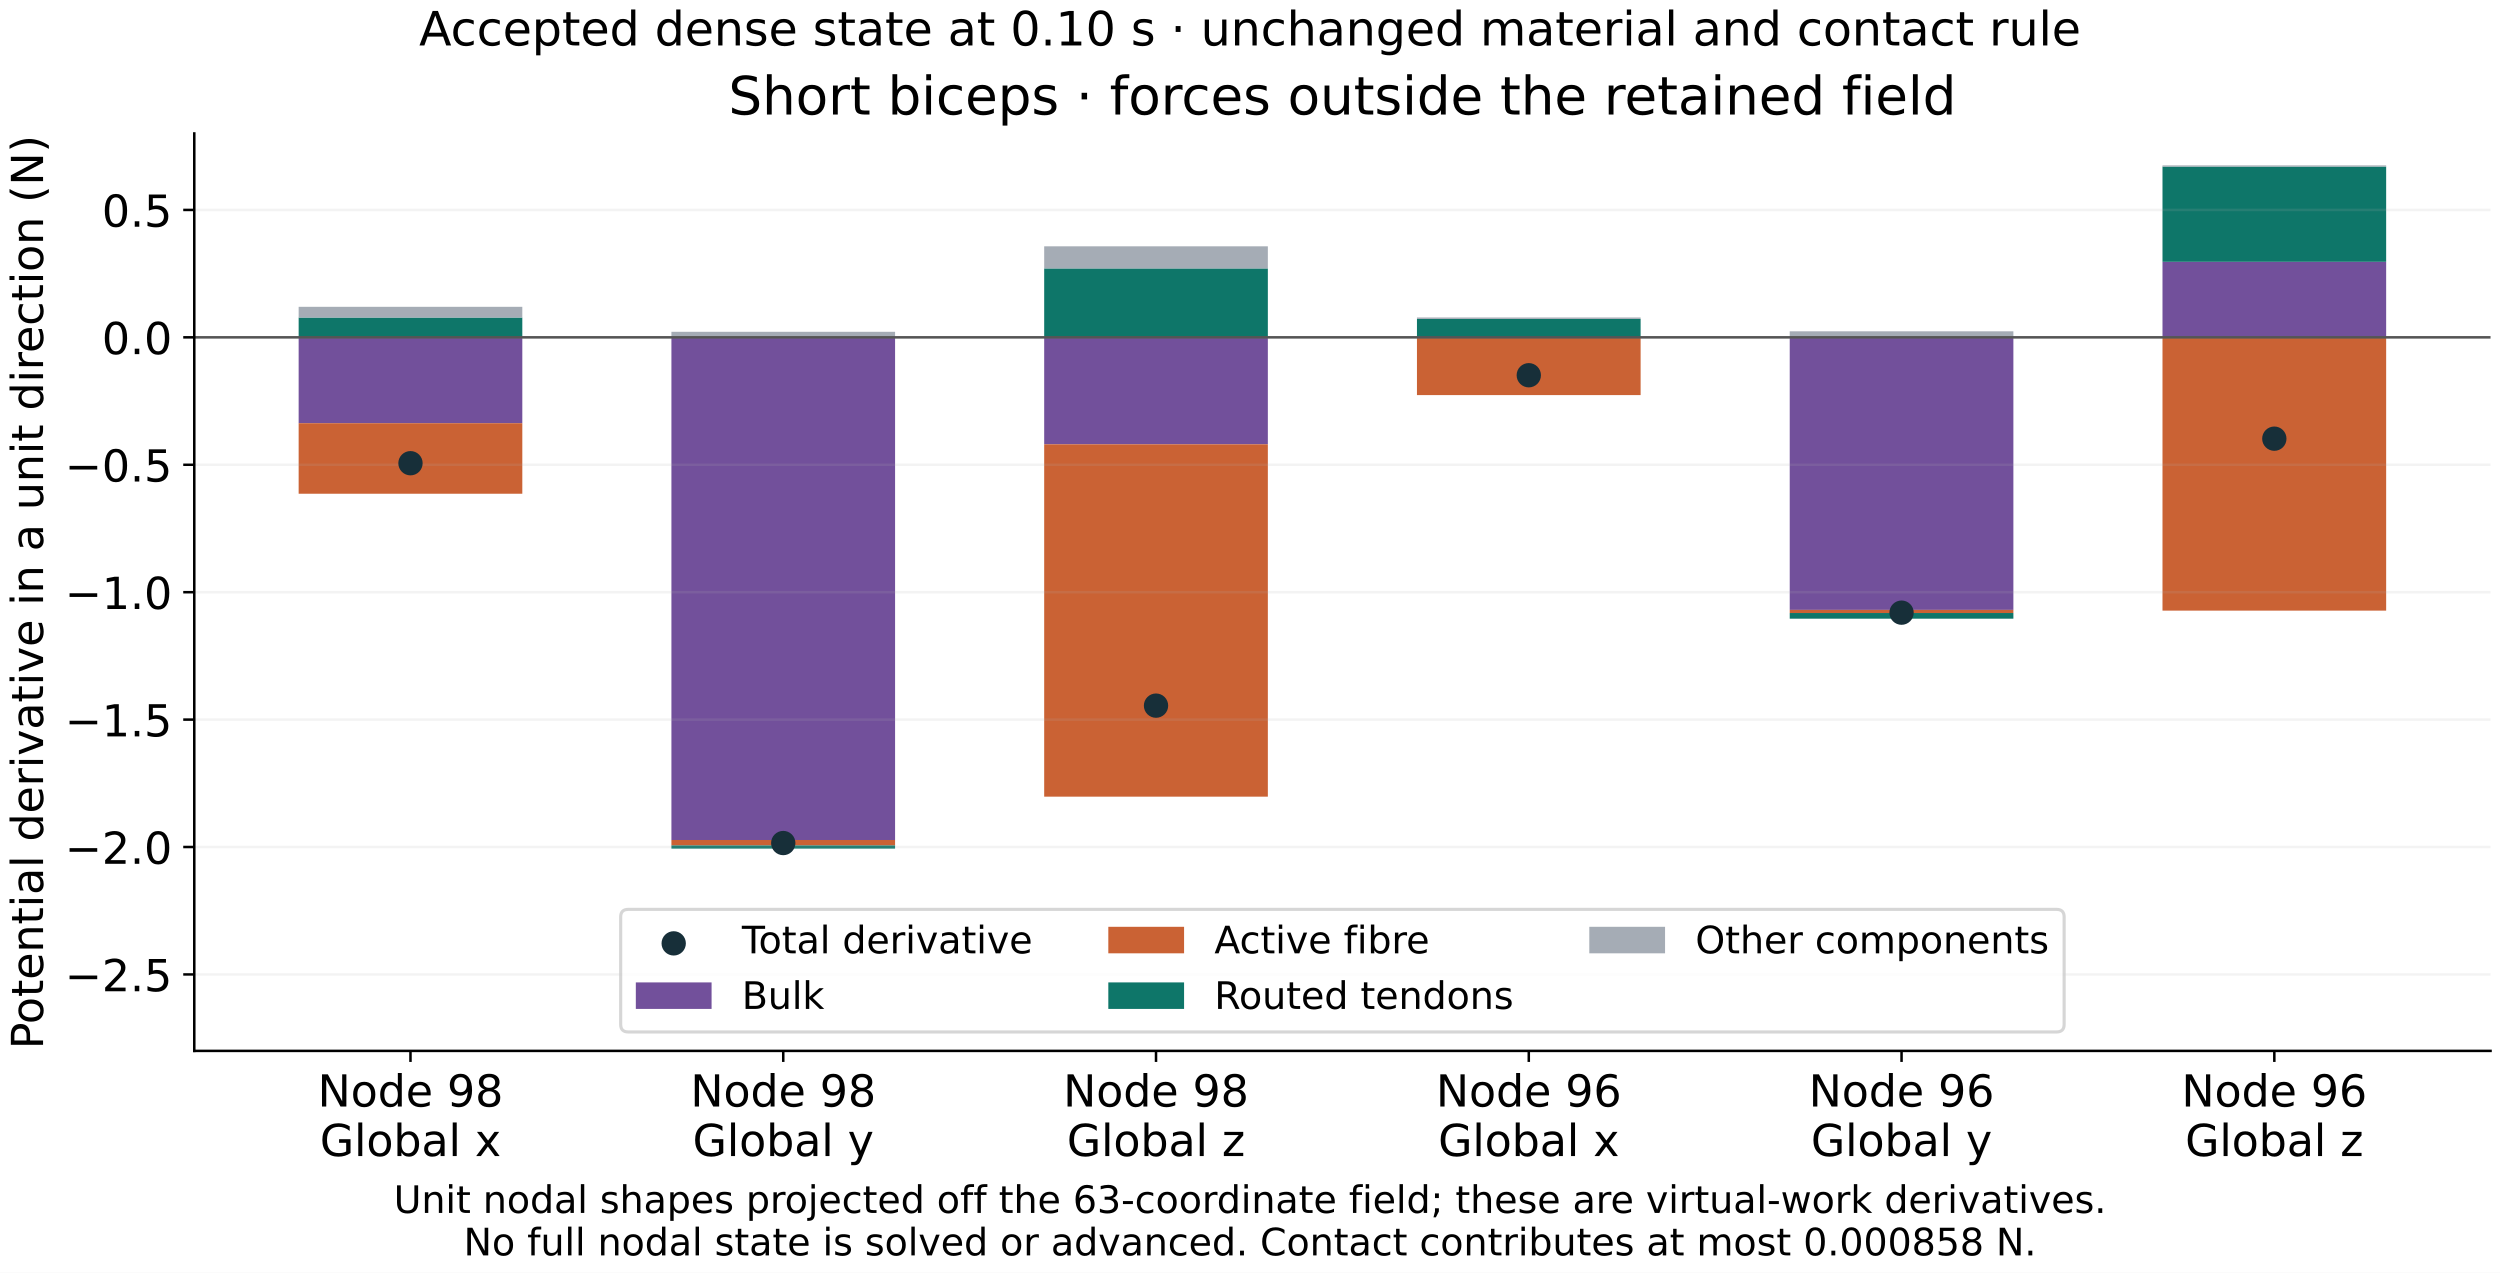
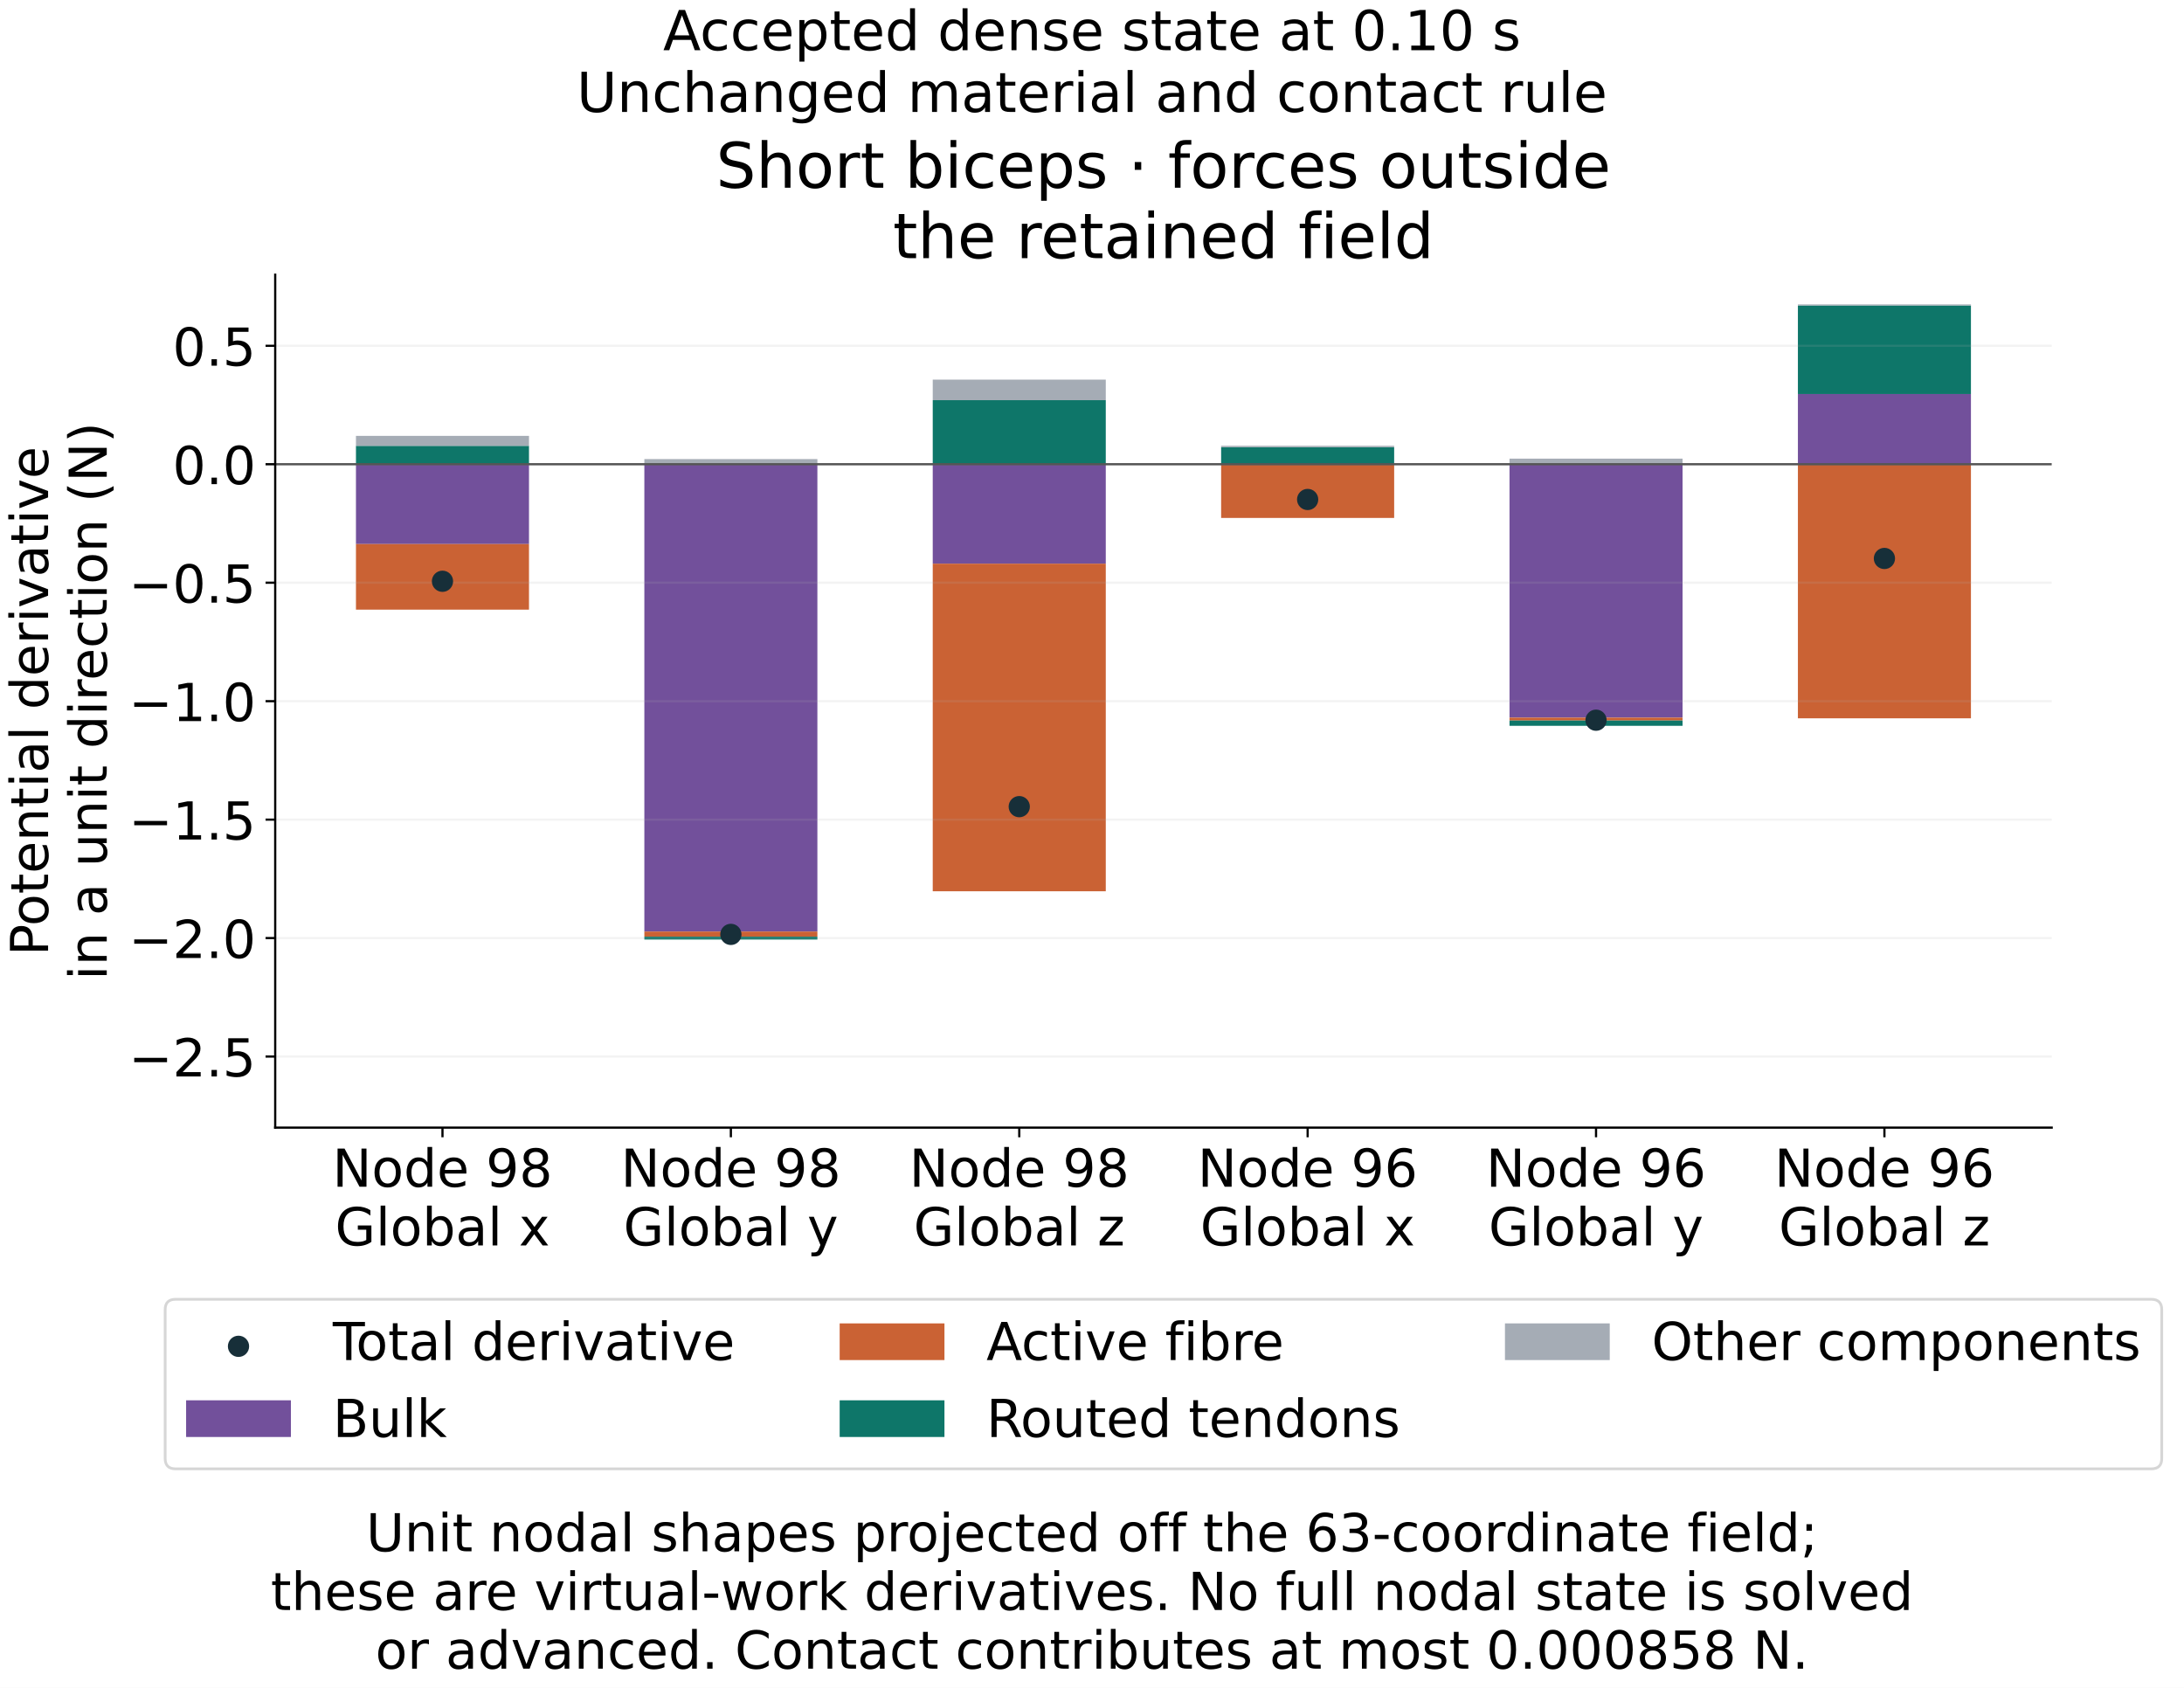
- <svg xmlns="http://www.w3.org/2000/svg" xmlns:xlink="http://www.w3.org/1999/xlink" width="792pt" height="403.2pt" viewBox="0 0 792 403.2" version="1.1">
+ <svg xmlns="http://www.w3.org/2000/svg" xmlns:xlink="http://www.w3.org/1999/xlink" width="792pt" height="612pt" viewBox="0 0 792 612" version="1.1">
  <defs>
    <style type="text/css">*{stroke-linejoin: round; stroke-linecap: butt}</style>
  </defs>
  <g id="figure_1">
    <g id="patch_1">
-       <path d="M 0 403.2  L 792 403.2  L 792 0  L 0 0  z " style="fill: #ffffff" />
+       <path d="M 0 612 L 792 612 L 792 0 L 0 0 z " style="fill: #ffffff" />
    </g>
    <g id="axes_1">
      <g id="patch_2">
-         <path d="M 61.546 332.922  L 789 332.922  L 789 42.283  L 61.546 42.283  z " style="fill: #ffffff" />
+         <path d="M 99.802 408.867 L 744.019 408.867 L 744.019 99.608 L 99.802 99.608 z " style="fill: #ffffff" />
      </g>
      <g id="patch_3">
-         <path d="M 94.612 106.87  L 165.468 106.87  L 165.468 134.072  L 94.612 134.072  z " clip-path="url(#pf17a43b9d2)" style="fill: #72509b" />
+         <path d="M 129.084 168.332 L 191.833 168.332 L 191.833 197.278 L 129.084 197.278 z " clip-path="url(#p53a82071a4)" style="fill: #72509b" />
      </g>
      <g id="patch_4">
-         <path d="M 212.705 106.87  L 283.561 106.87  L 283.561 266.111  L 212.705 266.111  z " clip-path="url(#pf17a43b9d2)" style="fill: #72509b" />
+         <path d="M 233.665 168.332 L 296.414 168.332 L 296.414 337.776 L 233.665 337.776 z " clip-path="url(#p53a82071a4)" style="fill: #72509b" />
      </g>
      <g id="patch_5">
-         <path d="M 330.798 106.87  L 401.654 106.87  L 401.654 140.756  L 330.798 140.756  z " clip-path="url(#pf17a43b9d2)" style="fill: #72509b" />
+         <path d="M 338.246 168.332 L 400.994 168.332 L 400.994 204.389 L 338.246 204.389 z " clip-path="url(#p53a82071a4)" style="fill: #72509b" />
      </g>
      <g id="patch_6">
-         <path d="M 448.891 106.87  L 519.747 106.87  L 519.747 106.969  L 448.891 106.969  z " clip-path="url(#pf17a43b9d2)" style="fill: #72509b" />
+         <path d="M 442.827 168.332 L 505.575 168.332 L 505.575 168.438 L 442.827 168.438 z " clip-path="url(#p53a82071a4)" style="fill: #72509b" />
      </g>
      <g id="patch_7">
-         <path d="M 566.985 106.87  L 637.84 106.87  L 637.84 193.213  L 566.985 193.213  z " clip-path="url(#pf17a43b9d2)" style="fill: #72509b" />
+         <path d="M 547.407 168.332 L 610.156 168.332 L 610.156 260.207 L 547.407 260.207 z " clip-path="url(#p53a82071a4)" style="fill: #72509b" />
      </g>
      <g id="patch_8">
-         <path d="M 685.078 106.87  L 755.934 106.87  L 755.934 82.937  L 685.078 82.937  z " clip-path="url(#pf17a43b9d2)" style="fill: #72509b" />
+         <path d="M 651.988 168.332 L 714.736 168.332 L 714.736 142.867 L 651.988 142.867 z " clip-path="url(#p53a82071a4)" style="fill: #72509b" />
      </g>
      <g id="patch_9">
-         <path d="M 94.612 134.072  L 165.468 134.072  L 165.468 156.415  L 94.612 156.415  z " clip-path="url(#pf17a43b9d2)" style="fill: #ca6234" />
+         <path d="M 129.084 197.278 L 191.833 197.278 L 191.833 221.052 L 129.084 221.052 z " clip-path="url(#p53a82071a4)" style="fill: #ca6234" />
      </g>
      <g id="patch_10">
-         <path d="M 212.705 266.111  L 283.561 266.111  L 283.561 267.85  L 212.705 267.85  z " clip-path="url(#pf17a43b9d2)" style="fill: #ca6234" />
+         <path d="M 233.665 337.776 L 296.414 337.776 L 296.414 339.627 L 233.665 339.627 z " clip-path="url(#p53a82071a4)" style="fill: #ca6234" />
      </g>
      <g id="patch_11">
-         <path d="M 330.798 140.756  L 401.654 140.756  L 401.654 252.382  L 330.798 252.382  z " clip-path="url(#pf17a43b9d2)" style="fill: #ca6234" />
+         <path d="M 338.246 204.389 L 400.994 204.389 L 400.994 323.167 L 338.246 323.167 z " clip-path="url(#p53a82071a4)" style="fill: #ca6234" />
      </g>
      <g id="patch_12">
-         <path d="M 448.891 106.969  L 519.747 106.969  L 519.747 125.166  L 448.891 125.166  z " clip-path="url(#pf17a43b9d2)" style="fill: #ca6234" />
+         <path d="M 442.827 168.438 L 505.575 168.438 L 505.575 187.801 L 442.827 187.801 z " clip-path="url(#p53a82071a4)" style="fill: #ca6234" />
      </g>
      <g id="patch_13">
-         <path d="M 566.985 193.213  L 637.84 193.213  L 637.84 194.206  L 566.985 194.206  z " clip-path="url(#pf17a43b9d2)" style="fill: #ca6234" />
+         <path d="M 547.407 260.207 L 610.156 260.207 L 610.156 261.264 L 547.407 261.264 z " clip-path="url(#p53a82071a4)" style="fill: #ca6234" />
      </g>
      <g id="patch_14">
-         <path d="M 685.078 106.87  L 755.934 106.87  L 755.934 193.446  L 685.078 193.446  z " clip-path="url(#pf17a43b9d2)" style="fill: #ca6234" />
+         <path d="M 651.988 168.332 L 714.736 168.332 L 714.736 260.456 L 651.988 260.456 z " clip-path="url(#p53a82071a4)" style="fill: #ca6234" />
      </g>
      <g id="patch_15">
-         <path d="M 94.612 106.87  L 165.468 106.87  L 165.468 100.593  L 94.612 100.593  z " clip-path="url(#pf17a43b9d2)" style="fill: #0e7669" />
+         <path d="M 129.084 168.332 L 191.833 168.332 L 191.833 161.654 L 129.084 161.654 z " clip-path="url(#p53a82071a4)" style="fill: #0e7669" />
      </g>
      <g id="patch_16">
-         <path d="M 212.705 267.85  L 283.561 267.85  L 283.561 268.833  L 212.705 268.833  z " clip-path="url(#pf17a43b9d2)" style="fill: #0e7669" />
+         <path d="M 233.665 339.627 L 296.414 339.627 L 296.414 340.673 L 233.665 340.673 z " clip-path="url(#p53a82071a4)" style="fill: #0e7669" />
      </g>
      <g id="patch_17">
-         <path d="M 330.798 106.87  L 401.654 106.87  L 401.654 85.034  L 330.798 85.034  z " clip-path="url(#pf17a43b9d2)" style="fill: #0e7669" />
+         <path d="M 338.246 168.332 L 400.994 168.332 L 400.994 145.098 L 338.246 145.098 z " clip-path="url(#p53a82071a4)" style="fill: #0e7669" />
      </g>
      <g id="patch_18">
-         <path d="M 448.891 106.87  L 519.747 106.87  L 519.747 101.038  L 448.891 101.038  z " clip-path="url(#pf17a43b9d2)" style="fill: #0e7669" />
+         <path d="M 442.827 168.332 L 505.575 168.332 L 505.575 162.127 L 442.827 162.127 z " clip-path="url(#p53a82071a4)" style="fill: #0e7669" />
      </g>
      <g id="patch_19">
-         <path d="M 566.985 194.206  L 637.84 194.206  L 637.84 196  L 566.985 196  z " clip-path="url(#pf17a43b9d2)" style="fill: #0e7669" />
+         <path d="M 547.407 261.264 L 610.156 261.264 L 610.156 263.174 L 547.407 263.174 z " clip-path="url(#p53a82071a4)" style="fill: #0e7669" />
      </g>
      <g id="patch_20">
-         <path d="M 685.078 82.937  L 755.934 82.937  L 755.934 52.769  L 685.078 52.769  z " clip-path="url(#pf17a43b9d2)" style="fill: #0e7669" />
+         <path d="M 651.988 142.867 L 714.736 142.867 L 714.736 110.765 L 651.988 110.765 z " clip-path="url(#p53a82071a4)" style="fill: #0e7669" />
      </g>
      <g id="patch_21">
-         <path d="M 94.612 100.593  L 165.468 100.593  L 165.468 97.199  L 94.612 97.199  z " clip-path="url(#pf17a43b9d2)" style="fill: #a5acb5" />
+         <path d="M 129.084 161.654 L 191.833 161.654 L 191.833 158.043 L 129.084 158.043 z " clip-path="url(#p53a82071a4)" style="fill: #a5acb5" />
      </g>
      <g id="patch_22">
-         <path d="M 212.705 106.87  L 283.561 106.87  L 283.561 105.113  L 212.705 105.113  z " clip-path="url(#pf17a43b9d2)" style="fill: #a5acb5" />
+         <path d="M 233.665 168.332 L 296.414 168.332 L 296.414 166.463 L 233.665 166.463 z " clip-path="url(#p53a82071a4)" style="fill: #a5acb5" />
      </g>
      <g id="patch_23">
-         <path d="M 330.798 85.034  L 401.654 85.034  L 401.654 78.033  L 330.798 78.033  z " clip-path="url(#pf17a43b9d2)" style="fill: #a5acb5" />
+         <path d="M 338.246 145.098 L 400.994 145.098 L 400.994 137.649 L 338.246 137.649 z " clip-path="url(#p53a82071a4)" style="fill: #a5acb5" />
      </g>
      <g id="patch_24">
-         <path d="M 448.891 101.038  L 519.747 101.038  L 519.747 100.579  L 448.891 100.579  z " clip-path="url(#pf17a43b9d2)" style="fill: #a5acb5" />
+         <path d="M 442.827 162.127 L 505.575 162.127 L 505.575 161.638 L 442.827 161.638 z " clip-path="url(#p53a82071a4)" style="fill: #a5acb5" />
      </g>
      <g id="patch_25">
-         <path d="M 566.985 106.87  L 637.84 106.87  L 637.84 104.958  L 566.985 104.958  z " clip-path="url(#pf17a43b9d2)" style="fill: #a5acb5" />
+         <path d="M 547.407 168.332 L 610.156 168.332 L 610.156 166.298 L 547.407 166.298 z " clip-path="url(#p53a82071a4)" style="fill: #a5acb5" />
      </g>
      <g id="patch_26">
-         <path d="M 685.078 52.769  L 755.934 52.769  L 755.934 52.395  L 685.078 52.395  z " clip-path="url(#pf17a43b9d2)" style="fill: #a5acb5" />
+         <path d="M 651.988 110.765 L 714.736 110.765 L 714.736 110.368 L 651.988 110.368 z " clip-path="url(#p53a82071a4)" style="fill: #a5acb5" />
      </g>
      <g id="matplotlib.axis_1">
        <g id="xtick_1">
          <g id="line2d_1">
            <defs>
-               <path id="m3629b7c086" d="M 0 0  L 0 3.5  " style="stroke: #000000; stroke-width: 0.8" />
+               <path id="m803a2f1ab0" d="M 0 0 L 0 3.5 " style="stroke: #000000; stroke-width: 0.8" />
            </defs>
            <g>
-               <use xlink:href="#m3629b7c086" x="130.04" y="332.922" style="stroke: #000000; stroke-width: 0.8" />
+               <use xlink:href="#m803a2f1ab0" x="160.459" y="408.867" style="stroke: #000000; stroke-width: 0.8" />
            </g>
          </g>
          <g id="text_1">
-             <text style="font-size: 14px; font-family: 'DejaVu Sans', 'Bitstream Vera Sans', 'Computer Modern Sans Serif', 'Lucida Grande', 'Verdana', 'Geneva', 'Lucid', 'Arial', 'Helvetica', 'Avant Garde', sans-serif" transform="translate(100.6363 350.5597)">Node 98</text>
-             <text style="font-size: 14px; font-family: 'DejaVu Sans', 'Bitstream Vera Sans', 'Computer Modern Sans Serif', 'Lucida Grande', 'Verdana', 'Geneva', 'Lucid', 'Arial', 'Helvetica', 'Avant Garde', sans-serif" transform="translate(101.3418 366.2366)">Global x</text>
+             <text style="font-size: 19px; font-family: 'DejaVu Sans', 'Bitstream Vera Sans', 'Computer Modern Sans Serif', 'Lucida Grande', 'Verdana', 'Geneva', 'Lucid', 'Arial', 'Helvetica', 'Avant Garde', sans-serif" transform="translate(120.5542 430.3045)">Node 98</text>
+             <text style="font-size: 19px; font-family: 'DejaVu Sans', 'Bitstream Vera Sans', 'Computer Modern Sans Serif', 'Lucida Grande', 'Verdana', 'Geneva', 'Lucid', 'Arial', 'Helvetica', 'Avant Garde', sans-serif" transform="translate(121.5116 451.5803)">Global x</text>
          </g>
        </g>
        <g id="xtick_2">
          <g id="line2d_2">
            <g>
-               <use xlink:href="#m3629b7c086" x="248.133" y="332.922" style="stroke: #000000; stroke-width: 0.8" />
+               <use xlink:href="#m803a2f1ab0" x="265.039" y="408.867" style="stroke: #000000; stroke-width: 0.8" />
            </g>
          </g>
          <g id="text_2">
-             <text style="font-size: 14px; font-family: 'DejaVu Sans', 'Bitstream Vera Sans', 'Computer Modern Sans Serif', 'Lucida Grande', 'Verdana', 'Geneva', 'Lucid', 'Arial', 'Helvetica', 'Avant Garde', sans-serif" transform="translate(218.7296 350.5597)">Node 98</text>
-             <text style="font-size: 14px; font-family: 'DejaVu Sans', 'Bitstream Vera Sans', 'Computer Modern Sans Serif', 'Lucida Grande', 'Verdana', 'Geneva', 'Lucid', 'Arial', 'Helvetica', 'Avant Garde', sans-serif" transform="translate(219.435 366.2366)">Global y</text>
+             <text style="font-size: 19px; font-family: 'DejaVu Sans', 'Bitstream Vera Sans', 'Computer Modern Sans Serif', 'Lucida Grande', 'Verdana', 'Geneva', 'Lucid', 'Arial', 'Helvetica', 'Avant Garde', sans-serif" transform="translate(225.1349 430.3045)">Node 98</text>
+             <text style="font-size: 19px; font-family: 'DejaVu Sans', 'Bitstream Vera Sans', 'Computer Modern Sans Serif', 'Lucida Grande', 'Verdana', 'Geneva', 'Lucid', 'Arial', 'Helvetica', 'Avant Garde', sans-serif" transform="translate(226.0924 451.5803)">Global y</text>
          </g>
        </g>
        <g id="xtick_3">
          <g id="line2d_3">
            <g>
-               <use xlink:href="#m3629b7c086" x="366.226" y="332.922" style="stroke: #000000; stroke-width: 0.8" />
+               <use xlink:href="#m803a2f1ab0" x="369.62" y="408.867" style="stroke: #000000; stroke-width: 0.8" />
            </g>
          </g>
          <g id="text_3">
-             <text style="font-size: 14px; font-family: 'DejaVu Sans', 'Bitstream Vera Sans', 'Computer Modern Sans Serif', 'Lucida Grande', 'Verdana', 'Geneva', 'Lucid', 'Arial', 'Helvetica', 'Avant Garde', sans-serif" transform="translate(336.8228 350.5597)">Node 98</text>
-             <text style="font-size: 14px; font-family: 'DejaVu Sans', 'Bitstream Vera Sans', 'Computer Modern Sans Serif', 'Lucida Grande', 'Verdana', 'Geneva', 'Lucid', 'Arial', 'Helvetica', 'Avant Garde', sans-serif" transform="translate(337.9975 366.2366)">Global z</text>
+             <text style="font-size: 19px; font-family: 'DejaVu Sans', 'Bitstream Vera Sans', 'Computer Modern Sans Serif', 'Lucida Grande', 'Verdana', 'Geneva', 'Lucid', 'Arial', 'Helvetica', 'Avant Garde', sans-serif" transform="translate(329.7157 430.3045)">Node 98</text>
+             <text style="font-size: 19px; font-family: 'DejaVu Sans', 'Bitstream Vera Sans', 'Computer Modern Sans Serif', 'Lucida Grande', 'Verdana', 'Geneva', 'Lucid', 'Arial', 'Helvetica', 'Avant Garde', sans-serif" transform="translate(331.3099 451.5803)">Global z</text>
          </g>
        </g>
        <g id="xtick_4">
          <g id="line2d_4">
            <g>
-               <use xlink:href="#m3629b7c086" x="484.319" y="332.922" style="stroke: #000000; stroke-width: 0.8" />
+               <use xlink:href="#m803a2f1ab0" x="474.201" y="408.867" style="stroke: #000000; stroke-width: 0.8" />
            </g>
          </g>
          <g id="text_4">
-             <text style="font-size: 14px; font-family: 'DejaVu Sans', 'Bitstream Vera Sans', 'Computer Modern Sans Serif', 'Lucida Grande', 'Verdana', 'Geneva', 'Lucid', 'Arial', 'Helvetica', 'Avant Garde', sans-serif" transform="translate(454.916 350.5597)">Node 96</text>
-             <text style="font-size: 14px; font-family: 'DejaVu Sans', 'Bitstream Vera Sans', 'Computer Modern Sans Serif', 'Lucida Grande', 'Verdana', 'Geneva', 'Lucid', 'Arial', 'Helvetica', 'Avant Garde', sans-serif" transform="translate(455.6215 366.2366)">Global x</text>
+             <text style="font-size: 19px; font-family: 'DejaVu Sans', 'Bitstream Vera Sans', 'Computer Modern Sans Serif', 'Lucida Grande', 'Verdana', 'Geneva', 'Lucid', 'Arial', 'Helvetica', 'Avant Garde', sans-serif" transform="translate(434.2964 430.3045)">Node 96</text>
+             <text style="font-size: 19px; font-family: 'DejaVu Sans', 'Bitstream Vera Sans', 'Computer Modern Sans Serif', 'Lucida Grande', 'Verdana', 'Geneva', 'Lucid', 'Arial', 'Helvetica', 'Avant Garde', sans-serif" transform="translate(435.2538 451.5803)">Global x</text>
          </g>
        </g>
        <g id="xtick_5">
          <g id="line2d_5">
            <g>
-               <use xlink:href="#m3629b7c086" x="602.412" y="332.922" style="stroke: #000000; stroke-width: 0.8" />
+               <use xlink:href="#m803a2f1ab0" x="578.782" y="408.867" style="stroke: #000000; stroke-width: 0.8" />
            </g>
          </g>
          <g id="text_5">
-             <text style="font-size: 14px; font-family: 'DejaVu Sans', 'Bitstream Vera Sans', 'Computer Modern Sans Serif', 'Lucida Grande', 'Verdana', 'Geneva', 'Lucid', 'Arial', 'Helvetica', 'Avant Garde', sans-serif" transform="translate(573.0092 350.5597)">Node 96</text>
-             <text style="font-size: 14px; font-family: 'DejaVu Sans', 'Bitstream Vera Sans', 'Computer Modern Sans Serif', 'Lucida Grande', 'Verdana', 'Geneva', 'Lucid', 'Arial', 'Helvetica', 'Avant Garde', sans-serif" transform="translate(573.7147 366.2366)">Global y</text>
+             <text style="font-size: 19px; font-family: 'DejaVu Sans', 'Bitstream Vera Sans', 'Computer Modern Sans Serif', 'Lucida Grande', 'Verdana', 'Geneva', 'Lucid', 'Arial', 'Helvetica', 'Avant Garde', sans-serif" transform="translate(538.8771 430.3045)">Node 96</text>
+             <text style="font-size: 19px; font-family: 'DejaVu Sans', 'Bitstream Vera Sans', 'Computer Modern Sans Serif', 'Lucida Grande', 'Verdana', 'Geneva', 'Lucid', 'Arial', 'Helvetica', 'Avant Garde', sans-serif" transform="translate(539.8345 451.5803)">Global y</text>
          </g>
        </g>
        <g id="xtick_6">
          <g id="line2d_6">
            <g>
-               <use xlink:href="#m3629b7c086" x="720.506" y="332.922" style="stroke: #000000; stroke-width: 0.8" />
+               <use xlink:href="#m803a2f1ab0" x="683.362" y="408.867" style="stroke: #000000; stroke-width: 0.8" />
            </g>
          </g>
          <g id="text_6">
-             <text style="font-size: 14px; font-family: 'DejaVu Sans', 'Bitstream Vera Sans', 'Computer Modern Sans Serif', 'Lucida Grande', 'Verdana', 'Geneva', 'Lucid', 'Arial', 'Helvetica', 'Avant Garde', sans-serif" transform="translate(691.1024 350.5597)">Node 96</text>
-             <text style="font-size: 14px; font-family: 'DejaVu Sans', 'Bitstream Vera Sans', 'Computer Modern Sans Serif', 'Lucida Grande', 'Verdana', 'Geneva', 'Lucid', 'Arial', 'Helvetica', 'Avant Garde', sans-serif" transform="translate(692.2771 366.2366)">Global z</text>
+             <text style="font-size: 19px; font-family: 'DejaVu Sans', 'Bitstream Vera Sans', 'Computer Modern Sans Serif', 'Lucida Grande', 'Verdana', 'Geneva', 'Lucid', 'Arial', 'Helvetica', 'Avant Garde', sans-serif" transform="translate(643.4578 430.3045)">Node 96</text>
+             <text style="font-size: 19px; font-family: 'DejaVu Sans', 'Bitstream Vera Sans', 'Computer Modern Sans Serif', 'Lucida Grande', 'Verdana', 'Geneva', 'Lucid', 'Arial', 'Helvetica', 'Avant Garde', sans-serif" transform="translate(645.052 451.5803)">Global z</text>
          </g>
        </g>
      </g>
      <g id="matplotlib.axis_2">
        <g id="ytick_1">
          <g id="line2d_7">
-             <path d="M 61.546 308.702  L 789 308.702  " clip-path="url(#pf17a43b9d2)" style="fill: none; stroke: #b0b0b0; stroke-opacity: 0.15; stroke-width: 0.8; stroke-linecap: square" />
+             <path d="M 99.802 383.096 L 744.019 383.096 " clip-path="url(#p53a82071a4)" style="fill: none; stroke: #b0b0b0; stroke-opacity: 0.15; stroke-width: 0.8; stroke-linecap: square" />
          </g>
          <g id="line2d_8">
            <defs>
-               <path id="mb03da3157c" d="M 0 0  L -3.5 0  " style="stroke: #000000; stroke-width: 0.8" />
+               <path id="m35c4cc3be7" d="M 0 0 L -3.5 0 " style="stroke: #000000; stroke-width: 0.8" />
            </defs>
            <g>
-               <use xlink:href="#mb03da3157c" x="61.546" y="308.702" style="stroke: #000000; stroke-width: 0.8" />
+               <use xlink:href="#m35c4cc3be7" x="99.802" y="383.096" style="stroke: #000000; stroke-width: 0.8" />
            </g>
          </g>
          <g id="text_7">
-             <text style="font-size: 14px; font-family: 'DejaVu Sans', 'Bitstream Vera Sans', 'Computer Modern Sans Serif', 'Lucida Grande', 'Verdana', 'Geneva', 'Lucid', 'Arial', 'Helvetica', 'Avant Garde', sans-serif; text-anchor: end" x="54.546" y="314.021" transform="rotate(-0 54.54555 314.0209)">−2.5</text>
+             <text style="font-size: 19px; font-family: 'DejaVu Sans', 'Bitstream Vera Sans', 'Computer Modern Sans Serif', 'Lucida Grande', 'Verdana', 'Geneva', 'Lucid', 'Arial', 'Helvetica', 'Avant Garde', sans-serif; text-anchor: end" x="92.802" y="390.314" transform="rotate(-0 92.80187 390.3143)">−2.5</text>
          </g>
        </g>
        <g id="ytick_2">
          <g id="line2d_9">
-             <path d="M 61.546 268.335  L 789 268.335  " clip-path="url(#pf17a43b9d2)" style="fill: none; stroke: #b0b0b0; stroke-opacity: 0.15; stroke-width: 0.8; stroke-linecap: square" />
+             <path d="M 99.802 340.143 L 744.019 340.143 " clip-path="url(#p53a82071a4)" style="fill: none; stroke: #b0b0b0; stroke-opacity: 0.15; stroke-width: 0.8; stroke-linecap: square" />
          </g>
          <g id="line2d_10">
            <g>
-               <use xlink:href="#mb03da3157c" x="61.546" y="268.335" style="stroke: #000000; stroke-width: 0.8" />
+               <use xlink:href="#m35c4cc3be7" x="99.802" y="340.143" style="stroke: #000000; stroke-width: 0.8" />
            </g>
          </g>
          <g id="text_8">
-             <text style="font-size: 14px; font-family: 'DejaVu Sans', 'Bitstream Vera Sans', 'Computer Modern Sans Serif', 'Lucida Grande', 'Verdana', 'Geneva', 'Lucid', 'Arial', 'Helvetica', 'Avant Garde', sans-serif; text-anchor: end" x="54.546" y="273.654" transform="rotate(-0 54.54555 273.6544)">−2.0</text>
+             <text style="font-size: 19px; font-family: 'DejaVu Sans', 'Bitstream Vera Sans', 'Computer Modern Sans Serif', 'Lucida Grande', 'Verdana', 'Geneva', 'Lucid', 'Arial', 'Helvetica', 'Avant Garde', sans-serif; text-anchor: end" x="92.802" y="347.362" transform="rotate(-0 92.80187 347.3616)">−2.0</text>
          </g>
        </g>
        <g id="ytick_3">
          <g id="line2d_11">
-             <path d="M 61.546 227.969  L 789 227.969  " clip-path="url(#pf17a43b9d2)" style="fill: none; stroke: #b0b0b0; stroke-opacity: 0.15; stroke-width: 0.8; stroke-linecap: square" />
+             <path d="M 99.802 297.19 L 744.019 297.19 " clip-path="url(#p53a82071a4)" style="fill: none; stroke: #b0b0b0; stroke-opacity: 0.15; stroke-width: 0.8; stroke-linecap: square" />
          </g>
          <g id="line2d_12">
            <g>
-               <use xlink:href="#mb03da3157c" x="61.546" y="227.969" style="stroke: #000000; stroke-width: 0.8" />
+               <use xlink:href="#m35c4cc3be7" x="99.802" y="297.19" style="stroke: #000000; stroke-width: 0.8" />
            </g>
          </g>
          <g id="text_9">
-             <text style="font-size: 14px; font-family: 'DejaVu Sans', 'Bitstream Vera Sans', 'Computer Modern Sans Serif', 'Lucida Grande', 'Verdana', 'Geneva', 'Lucid', 'Arial', 'Helvetica', 'Avant Garde', sans-serif; text-anchor: end" x="54.546" y="233.288" transform="rotate(-0 54.54555 233.2879)">−1.5</text>
+             <text style="font-size: 19px; font-family: 'DejaVu Sans', 'Bitstream Vera Sans', 'Computer Modern Sans Serif', 'Lucida Grande', 'Verdana', 'Geneva', 'Lucid', 'Arial', 'Helvetica', 'Avant Garde', sans-serif; text-anchor: end" x="92.802" y="304.409" transform="rotate(-0 92.80187 304.4089)">−1.5</text>
          </g>
        </g>
        <g id="ytick_4">
          <g id="line2d_13">
-             <path d="M 61.546 187.603  L 789 187.603  " clip-path="url(#pf17a43b9d2)" style="fill: none; stroke: #b0b0b0; stroke-opacity: 0.15; stroke-width: 0.8; stroke-linecap: square" />
+             <path d="M 99.802 254.238 L 744.019 254.238 " clip-path="url(#p53a82071a4)" style="fill: none; stroke: #b0b0b0; stroke-opacity: 0.15; stroke-width: 0.8; stroke-linecap: square" />
          </g>
          <g id="line2d_14">
            <g>
-               <use xlink:href="#mb03da3157c" x="61.546" y="187.603" style="stroke: #000000; stroke-width: 0.8" />
+               <use xlink:href="#m35c4cc3be7" x="99.802" y="254.238" style="stroke: #000000; stroke-width: 0.8" />
            </g>
          </g>
          <g id="text_10">
-             <text style="font-size: 14px; font-family: 'DejaVu Sans', 'Bitstream Vera Sans', 'Computer Modern Sans Serif', 'Lucida Grande', 'Verdana', 'Geneva', 'Lucid', 'Arial', 'Helvetica', 'Avant Garde', sans-serif; text-anchor: end" x="54.546" y="192.921" transform="rotate(-0 54.54555 192.9215)">−1.0</text>
+             <text style="font-size: 19px; font-family: 'DejaVu Sans', 'Bitstream Vera Sans', 'Computer Modern Sans Serif', 'Lucida Grande', 'Verdana', 'Geneva', 'Lucid', 'Arial', 'Helvetica', 'Avant Garde', sans-serif; text-anchor: end" x="92.802" y="261.456" transform="rotate(-0 92.80187 261.4563)">−1.0</text>
          </g>
        </g>
        <g id="ytick_5">
          <g id="line2d_15">
-             <path d="M 61.546 147.236  L 789 147.236  " clip-path="url(#pf17a43b9d2)" style="fill: none; stroke: #b0b0b0; stroke-opacity: 0.15; stroke-width: 0.8; stroke-linecap: square" />
+             <path d="M 99.802 211.285 L 744.019 211.285 " clip-path="url(#p53a82071a4)" style="fill: none; stroke: #b0b0b0; stroke-opacity: 0.15; stroke-width: 0.8; stroke-linecap: square" />
          </g>
          <g id="line2d_16">
            <g>
-               <use xlink:href="#mb03da3157c" x="61.546" y="147.236" style="stroke: #000000; stroke-width: 0.8" />
+               <use xlink:href="#m35c4cc3be7" x="99.802" y="211.285" style="stroke: #000000; stroke-width: 0.8" />
            </g>
          </g>
          <g id="text_11">
-             <text style="font-size: 14px; font-family: 'DejaVu Sans', 'Bitstream Vera Sans', 'Computer Modern Sans Serif', 'Lucida Grande', 'Verdana', 'Geneva', 'Lucid', 'Arial', 'Helvetica', 'Avant Garde', sans-serif; text-anchor: end" x="54.546" y="152.555" transform="rotate(-0 54.54555 152.555)">−0.5</text>
+             <text style="font-size: 19px; font-family: 'DejaVu Sans', 'Bitstream Vera Sans', 'Computer Modern Sans Serif', 'Lucida Grande', 'Verdana', 'Geneva', 'Lucid', 'Arial', 'Helvetica', 'Avant Garde', sans-serif; text-anchor: end" x="92.802" y="218.504" transform="rotate(-0 92.80187 218.5036)">−0.5</text>
          </g>
        </g>
        <g id="ytick_6">
          <g id="line2d_17">
-             <path d="M 61.546 106.87  L 789 106.87  " clip-path="url(#pf17a43b9d2)" style="fill: none; stroke: #b0b0b0; stroke-opacity: 0.15; stroke-width: 0.8; stroke-linecap: square" />
+             <path d="M 99.802 168.332 L 744.019 168.332 " clip-path="url(#p53a82071a4)" style="fill: none; stroke: #b0b0b0; stroke-opacity: 0.15; stroke-width: 0.8; stroke-linecap: square" />
          </g>
          <g id="line2d_18">
            <g>
-               <use xlink:href="#mb03da3157c" x="61.546" y="106.87" style="stroke: #000000; stroke-width: 0.8" />
+               <use xlink:href="#m35c4cc3be7" x="99.802" y="168.332" style="stroke: #000000; stroke-width: 0.8" />
            </g>
          </g>
          <g id="text_12">
-             <text style="font-size: 14px; font-family: 'DejaVu Sans', 'Bitstream Vera Sans', 'Computer Modern Sans Serif', 'Lucida Grande', 'Verdana', 'Geneva', 'Lucid', 'Arial', 'Helvetica', 'Avant Garde', sans-serif; text-anchor: end" x="54.546" y="112.189" transform="rotate(-0 54.54555 112.1885)">0.0</text>
+             <text style="font-size: 19px; font-family: 'DejaVu Sans', 'Bitstream Vera Sans', 'Computer Modern Sans Serif', 'Lucida Grande', 'Verdana', 'Geneva', 'Lucid', 'Arial', 'Helvetica', 'Avant Garde', sans-serif; text-anchor: end" x="92.802" y="175.551" transform="rotate(-0 92.80187 175.5509)">0.0</text>
          </g>
        </g>
        <g id="ytick_7">
          <g id="line2d_19">
-             <path d="M 61.546 66.503  L 789 66.503  " clip-path="url(#pf17a43b9d2)" style="fill: none; stroke: #b0b0b0; stroke-opacity: 0.15; stroke-width: 0.8; stroke-linecap: square" />
+             <path d="M 99.802 125.38 L 744.019 125.38 " clip-path="url(#p53a82071a4)" style="fill: none; stroke: #b0b0b0; stroke-opacity: 0.15; stroke-width: 0.8; stroke-linecap: square" />
          </g>
          <g id="line2d_20">
            <g>
-               <use xlink:href="#mb03da3157c" x="61.546" y="66.503" style="stroke: #000000; stroke-width: 0.8" />
+               <use xlink:href="#m35c4cc3be7" x="99.802" y="125.38" style="stroke: #000000; stroke-width: 0.8" />
            </g>
          </g>
          <g id="text_13">
-             <text style="font-size: 14px; font-family: 'DejaVu Sans', 'Bitstream Vera Sans', 'Computer Modern Sans Serif', 'Lucida Grande', 'Verdana', 'Geneva', 'Lucid', 'Arial', 'Helvetica', 'Avant Garde', sans-serif; text-anchor: end" x="54.546" y="71.822" transform="rotate(-0 54.54555 71.82207)">0.5</text>
+             <text style="font-size: 19px; font-family: 'DejaVu Sans', 'Bitstream Vera Sans', 'Computer Modern Sans Serif', 'Lucida Grande', 'Verdana', 'Geneva', 'Lucid', 'Arial', 'Helvetica', 'Avant Garde', sans-serif; text-anchor: end" x="92.802" y="132.598" transform="rotate(-0 92.80187 132.5982)">0.5</text>
          </g>
        </g>
        <g id="text_14">
-           <text style="font-size: 14px; font-family: 'DejaVu Sans', 'Bitstream Vera Sans', 'Computer Modern Sans Serif', 'Lucida Grande', 'Verdana', 'Geneva', 'Lucid', 'Arial', 'Helvetica', 'Avant Garde', sans-serif; text-anchor: middle" x="13.638" y="187.603" transform="rotate(-90 13.63805 187.6026)">Potential derivative in a unit direction (N)</text>
+           <text style="font-size: 19px; font-family: 'DejaVu Sans', 'Bitstream Vera Sans', 'Computer Modern Sans Serif', 'Lucida Grande', 'Verdana', 'Geneva', 'Lucid', 'Arial', 'Helvetica', 'Avant Garde', sans-serif" transform="translate(17.43727 346.5659) rotate(-90)">Potential derivative</text>
+           <text style="font-size: 19px; font-family: 'DejaVu Sans', 'Bitstream Vera Sans', 'Computer Modern Sans Serif', 'Lucida Grande', 'Verdana', 'Geneva', 'Lucid', 'Arial', 'Helvetica', 'Avant Garde', sans-serif" transform="translate(38.71312 355.3489) rotate(-90)">in a unit direction (N)</text>
        </g>
      </g>
      <g id="line2d_21">
-         <path d="M 61.546 106.87  L 789 106.87  " clip-path="url(#pf17a43b9d2)" style="fill: none; stroke: #555555; stroke-width: 0.8; stroke-linecap: square" />
+         <path d="M 99.802 168.332 L 744.019 168.332 " clip-path="url(#p53a82071a4)" style="fill: none; stroke: #555555; stroke-width: 0.8; stroke-linecap: square" />
      </g>
      <g id="patch_27">
-         <path d="M 61.546 332.922  L 61.546 42.283  " style="fill: none; stroke: #000000; stroke-width: 0.8; stroke-linejoin: miter; stroke-linecap: square" />
+         <path d="M 99.802 408.867 L 99.802 99.608 " style="fill: none; stroke: #000000; stroke-width: 0.8; stroke-linejoin: miter; stroke-linecap: square" />
      </g>
      <g id="patch_28">
-         <path d="M 61.546 332.922  L 789 332.922  " style="fill: none; stroke: #000000; stroke-width: 0.8; stroke-linejoin: miter; stroke-linecap: square" />
+         <path d="M 99.802 408.867 L 744.019 408.867 " style="fill: none; stroke: #000000; stroke-width: 0.8; stroke-linejoin: miter; stroke-linecap: square" />
      </g>
      <g id="text_15">
-         <text style="font-size: 16.8px; font-family: 'DejaVu Sans', 'Bitstream Vera Sans', 'Computer Modern Sans Serif', 'Lucida Grande', 'Verdana', 'Geneva', 'Lucid', 'Arial', 'Helvetica', 'Avant Garde', sans-serif; text-anchor: middle" x="425.273" y="36.283" transform="rotate(-0 425.2727 36.28328)">Short biceps · forces outside the retained field</text>
+         <text style="font-size: 22.8px; font-family: 'DejaVu Sans', 'Bitstream Vera Sans', 'Computer Modern Sans Serif', 'Lucida Grande', 'Verdana', 'Geneva', 'Lucid', 'Arial', 'Helvetica', 'Avant Garde', sans-serif" transform="translate(259.6724 68.07703)">Short biceps · forces outside</text>
+         <text style="font-size: 22.8px; font-family: 'DejaVu Sans', 'Bitstream Vera Sans', 'Computer Modern Sans Serif', 'Lucida Grande', 'Verdana', 'Geneva', 'Lucid', 'Arial', 'Helvetica', 'Avant Garde', sans-serif" transform="translate(323.8135 93.60805)">the retained field</text>
      </g>
      <g id="PathCollection_1">
        <defs>
-           <path id="mfa71ef61eb" d="M 0 3.354  C 0.89 3.354 1.743 3.001 2.372 2.372  C 3.001 1.743 3.354 0.89 3.354 0  C 3.354 -0.89 3.001 -1.743 2.372 -2.372  C 1.743 -3.001 0.89 -3.354 0 -3.354  C -0.89 -3.354 -1.743 -3.001 -2.372 -2.372  C -3.001 -1.743 -3.354 -0.89 -3.354 0  C -3.354 0.89 -3.001 1.743 -2.372 2.372  C -1.743 3.001 -0.89 3.354 0 3.354  z " style="stroke: #172f39" />
+           <path id="m10f9d46c80" d="M 0 3.354 C 0.89 3.354 1.743 3.001 2.372 2.372 C 3.001 1.743 3.354 0.89 3.354 0 C 3.354 -0.89 3.001 -1.743 2.372 -2.372 C 1.743 -3.001 0.89 -3.354 0 -3.354 C -0.89 -3.354 -1.743 -3.001 -2.372 -2.372 C -3.001 -1.743 -3.354 -0.89 -3.354 0 C -3.354 0.89 -3.001 1.743 -2.372 2.372 C -1.743 3.001 -0.89 3.354 0 3.354 z " style="stroke: #172f39" />
        </defs>
-         <g clip-path="url(#pf17a43b9d2)">
-           <use xlink:href="#mfa71ef61eb" x="130.04" y="146.745" style="fill: #172f39; stroke: #172f39" />
-           <use xlink:href="#mfa71ef61eb" x="248.133" y="267.076" style="fill: #172f39; stroke: #172f39" />
-           <use xlink:href="#mfa71ef61eb" x="366.226" y="223.545" style="fill: #172f39; stroke: #172f39" />
-           <use xlink:href="#mfa71ef61eb" x="484.319" y="118.875" style="fill: #172f39; stroke: #172f39" />
-           <use xlink:href="#mfa71ef61eb" x="602.412" y="194.089" style="fill: #172f39; stroke: #172f39" />
-           <use xlink:href="#mfa71ef61eb" x="720.506" y="138.972" style="fill: #172f39; stroke: #172f39" />
-         </g>
-       </g>
+         <g clip-path="url(#p53a82071a4)">
+           <use xlink:href="#m10f9d46c80" x="160.459" y="210.763" style="fill: #172f39; stroke: #172f39" />
+           <use xlink:href="#m10f9d46c80" x="265.039" y="338.803" style="fill: #172f39; stroke: #172f39" />
+           <use xlink:href="#m10f9d46c80" x="369.62" y="292.483" style="fill: #172f39; stroke: #172f39" />
+           <use xlink:href="#m10f9d46c80" x="474.201" y="181.107" style="fill: #172f39; stroke: #172f39" />
+           <use xlink:href="#m10f9d46c80" x="578.782" y="261.14" style="fill: #172f39; stroke: #172f39" />
+           <use xlink:href="#m10f9d46c80" x="683.362" y="202.491" style="fill: #172f39; stroke: #172f39" />
+         </g>
+       </g>
+     </g>
+     <g id="axes_2">
      <g id="legend_1">
        <g id="patch_29">
-           <path d="M 199.029 326.922  L 651.517 326.922  Q 653.917 326.922 653.917 324.522  L 653.917 290.494  Q 653.917 288.094 651.517 288.094  L 199.029 288.094  Q 196.629 288.094 196.629 290.494  L 196.629 324.522  Q 196.629 326.922 199.029 326.922  z " style="fill: #ffffff; opacity: 0.8; stroke: #cccccc; stroke-linejoin: miter" />
+           <path d="M 63.691 532.594 L 780.13 532.594 Q 783.93 532.594 783.93 528.794 L 783.93 474.917 Q 783.93 471.117 780.13 471.117 L 63.691 471.117 Q 59.891 471.117 59.891 474.917 L 59.891 528.794 Q 59.891 532.594 63.691 532.594 z " style="fill: #ffffff; opacity: 0.8; stroke: #cccccc; stroke-linejoin: miter" />
        </g>
        <g id="PathCollection_2">
          <g>
-             <use xlink:href="#mfa71ef61eb" x="213.429" y="298.862" style="fill: #172f39; stroke: #172f39" />
+             <use xlink:href="#m10f9d46c80" x="86.491" y="488.167" style="fill: #172f39; stroke: #172f39" />
          </g>
        </g>
        <g id="text_16">
-           <text style="font-size: 12px; font-family: 'DejaVu Sans', 'Bitstream Vera Sans', 'Computer Modern Sans Serif', 'Lucida Grande', 'Verdana', 'Geneva', 'Lucid', 'Arial', 'Helvetica', 'Avant Garde', sans-serif; text-anchor: start" x="235.029" y="302.012" transform="rotate(-0 235.0286 302.0125)">Total derivative</text>
+           <text style="font-size: 19px; font-family: 'DejaVu Sans', 'Bitstream Vera Sans', 'Computer Modern Sans Serif', 'Lucida Grande', 'Verdana', 'Geneva', 'Lucid', 'Arial', 'Helvetica', 'Avant Garde', sans-serif; text-anchor: start" x="120.691" y="493.154" transform="rotate(-0 120.6907 493.154)">Total derivative</text>
        </g>
        <g id="patch_30">
-           <path d="M 201.429 319.626  L 225.429 319.626  L 225.429 311.226  L 201.429 311.226  z " style="fill: #72509b" />
+           <path d="M 67.491 521.042 L 105.491 521.042 L 105.491 507.742 L 67.491 507.742 z " style="fill: #72509b" />
        </g>
        <g id="text_17">
-           <text style="font-size: 12px; font-family: 'DejaVu Sans', 'Bitstream Vera Sans', 'Computer Modern Sans Serif', 'Lucida Grande', 'Verdana', 'Geneva', 'Lucid', 'Arial', 'Helvetica', 'Avant Garde', sans-serif; text-anchor: start" x="235.029" y="319.626" transform="rotate(-0 235.0286 319.6262)">Bulk</text>
+           <text style="font-size: 19px; font-family: 'DejaVu Sans', 'Bitstream Vera Sans', 'Computer Modern Sans Serif', 'Lucida Grande', 'Verdana', 'Geneva', 'Lucid', 'Arial', 'Helvetica', 'Avant Garde', sans-serif; text-anchor: start" x="120.691" y="521.042" transform="rotate(-0 120.6907 521.0425)">Bulk</text>
        </g>
        <g id="patch_31">
-           <path d="M 351.115 302.012  L 375.115 302.012  L 375.115 293.612  L 351.115 293.612  z " style="fill: #ca6234" />
+           <path d="M 304.495 493.154 L 342.495 493.154 L 342.495 479.854 L 304.495 479.854 z " style="fill: #ca6234" />
        </g>
        <g id="text_18">
-           <text style="font-size: 12px; font-family: 'DejaVu Sans', 'Bitstream Vera Sans', 'Computer Modern Sans Serif', 'Lucida Grande', 'Verdana', 'Geneva', 'Lucid', 'Arial', 'Helvetica', 'Avant Garde', sans-serif; text-anchor: start" x="384.715" y="302.012" transform="rotate(-0 384.7155 302.0125)">Active fibre</text>
+           <text style="font-size: 19px; font-family: 'DejaVu Sans', 'Bitstream Vera Sans', 'Computer Modern Sans Serif', 'Lucida Grande', 'Verdana', 'Geneva', 'Lucid', 'Arial', 'Helvetica', 'Avant Garde', sans-serif; text-anchor: start" x="357.695" y="493.154" transform="rotate(-0 357.6949 493.154)">Active fibre</text>
        </g>
        <g id="patch_32">
-           <path d="M 351.115 319.626  L 375.115 319.626  L 375.115 311.226  L 351.115 311.226  z " style="fill: #0e7669" />
+           <path d="M 304.495 521.042 L 342.495 521.042 L 342.495 507.742 L 304.495 507.742 z " style="fill: #0e7669" />
        </g>
        <g id="text_19">
-           <text style="font-size: 12px; font-family: 'DejaVu Sans', 'Bitstream Vera Sans', 'Computer Modern Sans Serif', 'Lucida Grande', 'Verdana', 'Geneva', 'Lucid', 'Arial', 'Helvetica', 'Avant Garde', sans-serif; text-anchor: start" x="384.715" y="319.626" transform="rotate(-0 384.7155 319.6262)">Routed tendons</text>
+           <text style="font-size: 19px; font-family: 'DejaVu Sans', 'Bitstream Vera Sans', 'Computer Modern Sans Serif', 'Lucida Grande', 'Verdana', 'Geneva', 'Lucid', 'Arial', 'Helvetica', 'Avant Garde', sans-serif; text-anchor: start" x="357.695" y="521.042" transform="rotate(-0 357.6949 521.0425)">Routed tendons</text>
        </g>
        <g id="patch_33">
-           <path d="M 503.491 302.012  L 527.491 302.012  L 527.491 293.612  L 503.491 293.612  z " style="fill: #a5acb5" />
+           <path d="M 545.756 493.154 L 583.756 493.154 L 583.756 479.854 L 545.756 479.854 z " style="fill: #a5acb5" />
        </g>
        <g id="text_20">
-           <text style="font-size: 12px; font-family: 'DejaVu Sans', 'Bitstream Vera Sans', 'Computer Modern Sans Serif', 'Lucida Grande', 'Verdana', 'Geneva', 'Lucid', 'Arial', 'Helvetica', 'Avant Garde', sans-serif; text-anchor: start" x="537.091" y="302.012" transform="rotate(-0 537.0911 302.0125)">Other components</text>
+           <text style="font-size: 19px; font-family: 'DejaVu Sans', 'Bitstream Vera Sans', 'Computer Modern Sans Serif', 'Lucida Grande', 'Verdana', 'Geneva', 'Lucid', 'Arial', 'Helvetica', 'Avant Garde', sans-serif; text-anchor: start" x="598.956" y="493.154" transform="rotate(-0 598.9563 493.154)">Other components</text>
        </g>
      </g>
    </g>
    <g id="text_21">
-       <text style="font-size: 15px; font-family: 'DejaVu Sans', 'Bitstream Vera Sans', 'Computer Modern Sans Serif', 'Lucida Grande', 'Verdana', 'Geneva', 'Lucid', 'Arial', 'Helvetica', 'Avant Garde', sans-serif; text-anchor: middle" x="396" y="14.398" transform="rotate(-0 396 14.3979)">Accepted dense state at 0.10 s · unchanged material and contact rule</text>
+       <text style="font-size: 20px; font-family: 'DejaVu Sans', 'Bitstream Vera Sans', 'Computer Modern Sans Serif', 'Lucida Grande', 'Verdana', 'Geneva', 'Lucid', 'Arial', 'Helvetica', 'Avant Garde', sans-serif" transform="translate(240.4672 18.19712)">Accepted dense state at 0.10 s</text>
+       <text style="font-size: 20px; font-family: 'DejaVu Sans', 'Bitstream Vera Sans', 'Computer Modern Sans Serif', 'Lucida Grande', 'Verdana', 'Geneva', 'Lucid', 'Arial', 'Helvetica', 'Avant Garde', sans-serif" transform="translate(209.1266 40.59274)">Unchanged material and contact rule</text>
    </g>
    <g id="text_22">
-       <text style="font-size: 12px; font-family: 'DejaVu Sans', 'Bitstream Vera Sans', 'Computer Modern Sans Serif', 'Lucida Grande', 'Verdana', 'Geneva', 'Lucid', 'Arial', 'Helvetica', 'Avant Garde', sans-serif" transform="translate(124.7297 384.2668)">Unit nodal shapes projected off the 63-coordinate field; these are virtual-work derivatives.</text>
-       <text style="font-size: 12px; font-family: 'DejaVu Sans', 'Bitstream Vera Sans', 'Computer Modern Sans Serif', 'Lucida Grande', 'Verdana', 'Geneva', 'Lucid', 'Arial', 'Helvetica', 'Avant Garde', sans-serif" transform="translate(146.8762 397.7041)">No full nodal state is solved or advanced. Contact contributes at most 0.000858 N.</text>
+       <text style="font-size: 19px; font-family: 'DejaVu Sans', 'Bitstream Vera Sans', 'Computer Modern Sans Serif', 'Lucida Grande', 'Verdana', 'Geneva', 'Lucid', 'Arial', 'Helvetica', 'Avant Garde', sans-serif" transform="translate(132.7639 562.4967)">Unit nodal shapes projected off the 63-coordinate field;</text>
+       <text style="font-size: 19px; font-family: 'DejaVu Sans', 'Bitstream Vera Sans', 'Computer Modern Sans Serif', 'Lucida Grande', 'Verdana', 'Geneva', 'Lucid', 'Arial', 'Helvetica', 'Avant Garde', sans-serif" transform="translate(98.18688 583.7725)">these are virtual-work derivatives. No full nodal state is solved</text>
+       <text style="font-size: 19px; font-family: 'DejaVu Sans', 'Bitstream Vera Sans', 'Computer Modern Sans Serif', 'Lucida Grande', 'Verdana', 'Geneva', 'Lucid', 'Arial', 'Helvetica', 'Avant Garde', sans-serif" transform="translate(136.1112 605.0484)">or advanced. Contact contributes at most 0.000858 N.</text>
    </g>
  </g>
  <defs>
-     <clipPath id="pf17a43b9d2">
-       <rect x="61.546" y="42.283" width="727.454" height="290.639" />
+     <clipPath id="p53a82071a4">
+       <rect x="99.802" y="99.608" width="644.217" height="309.259" />
    </clipPath>
  </defs>
</svg>
